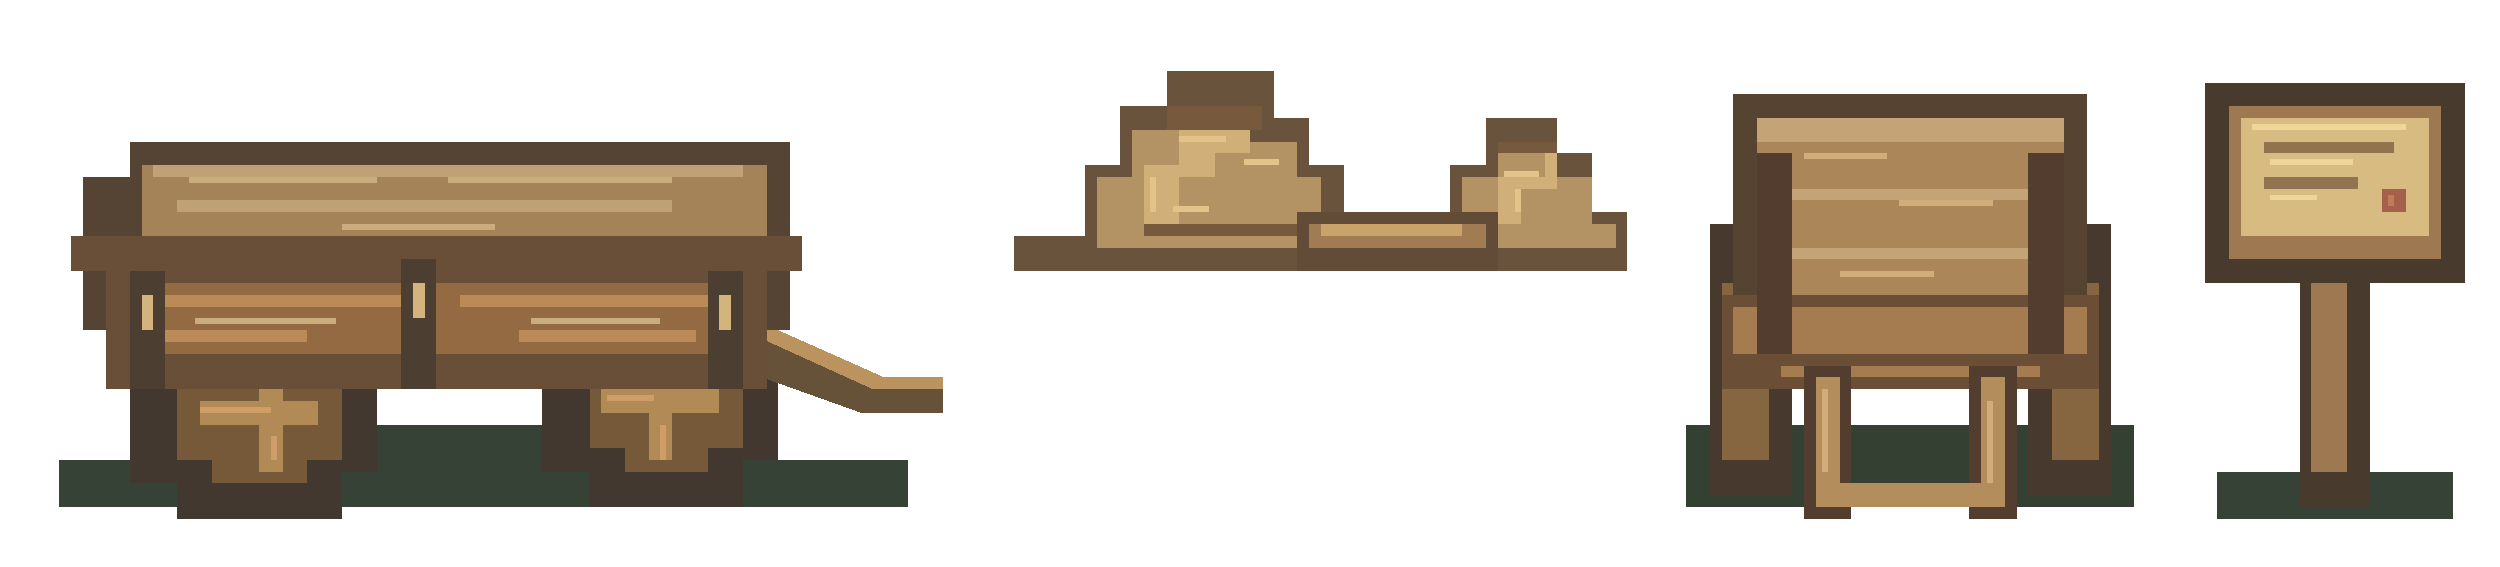
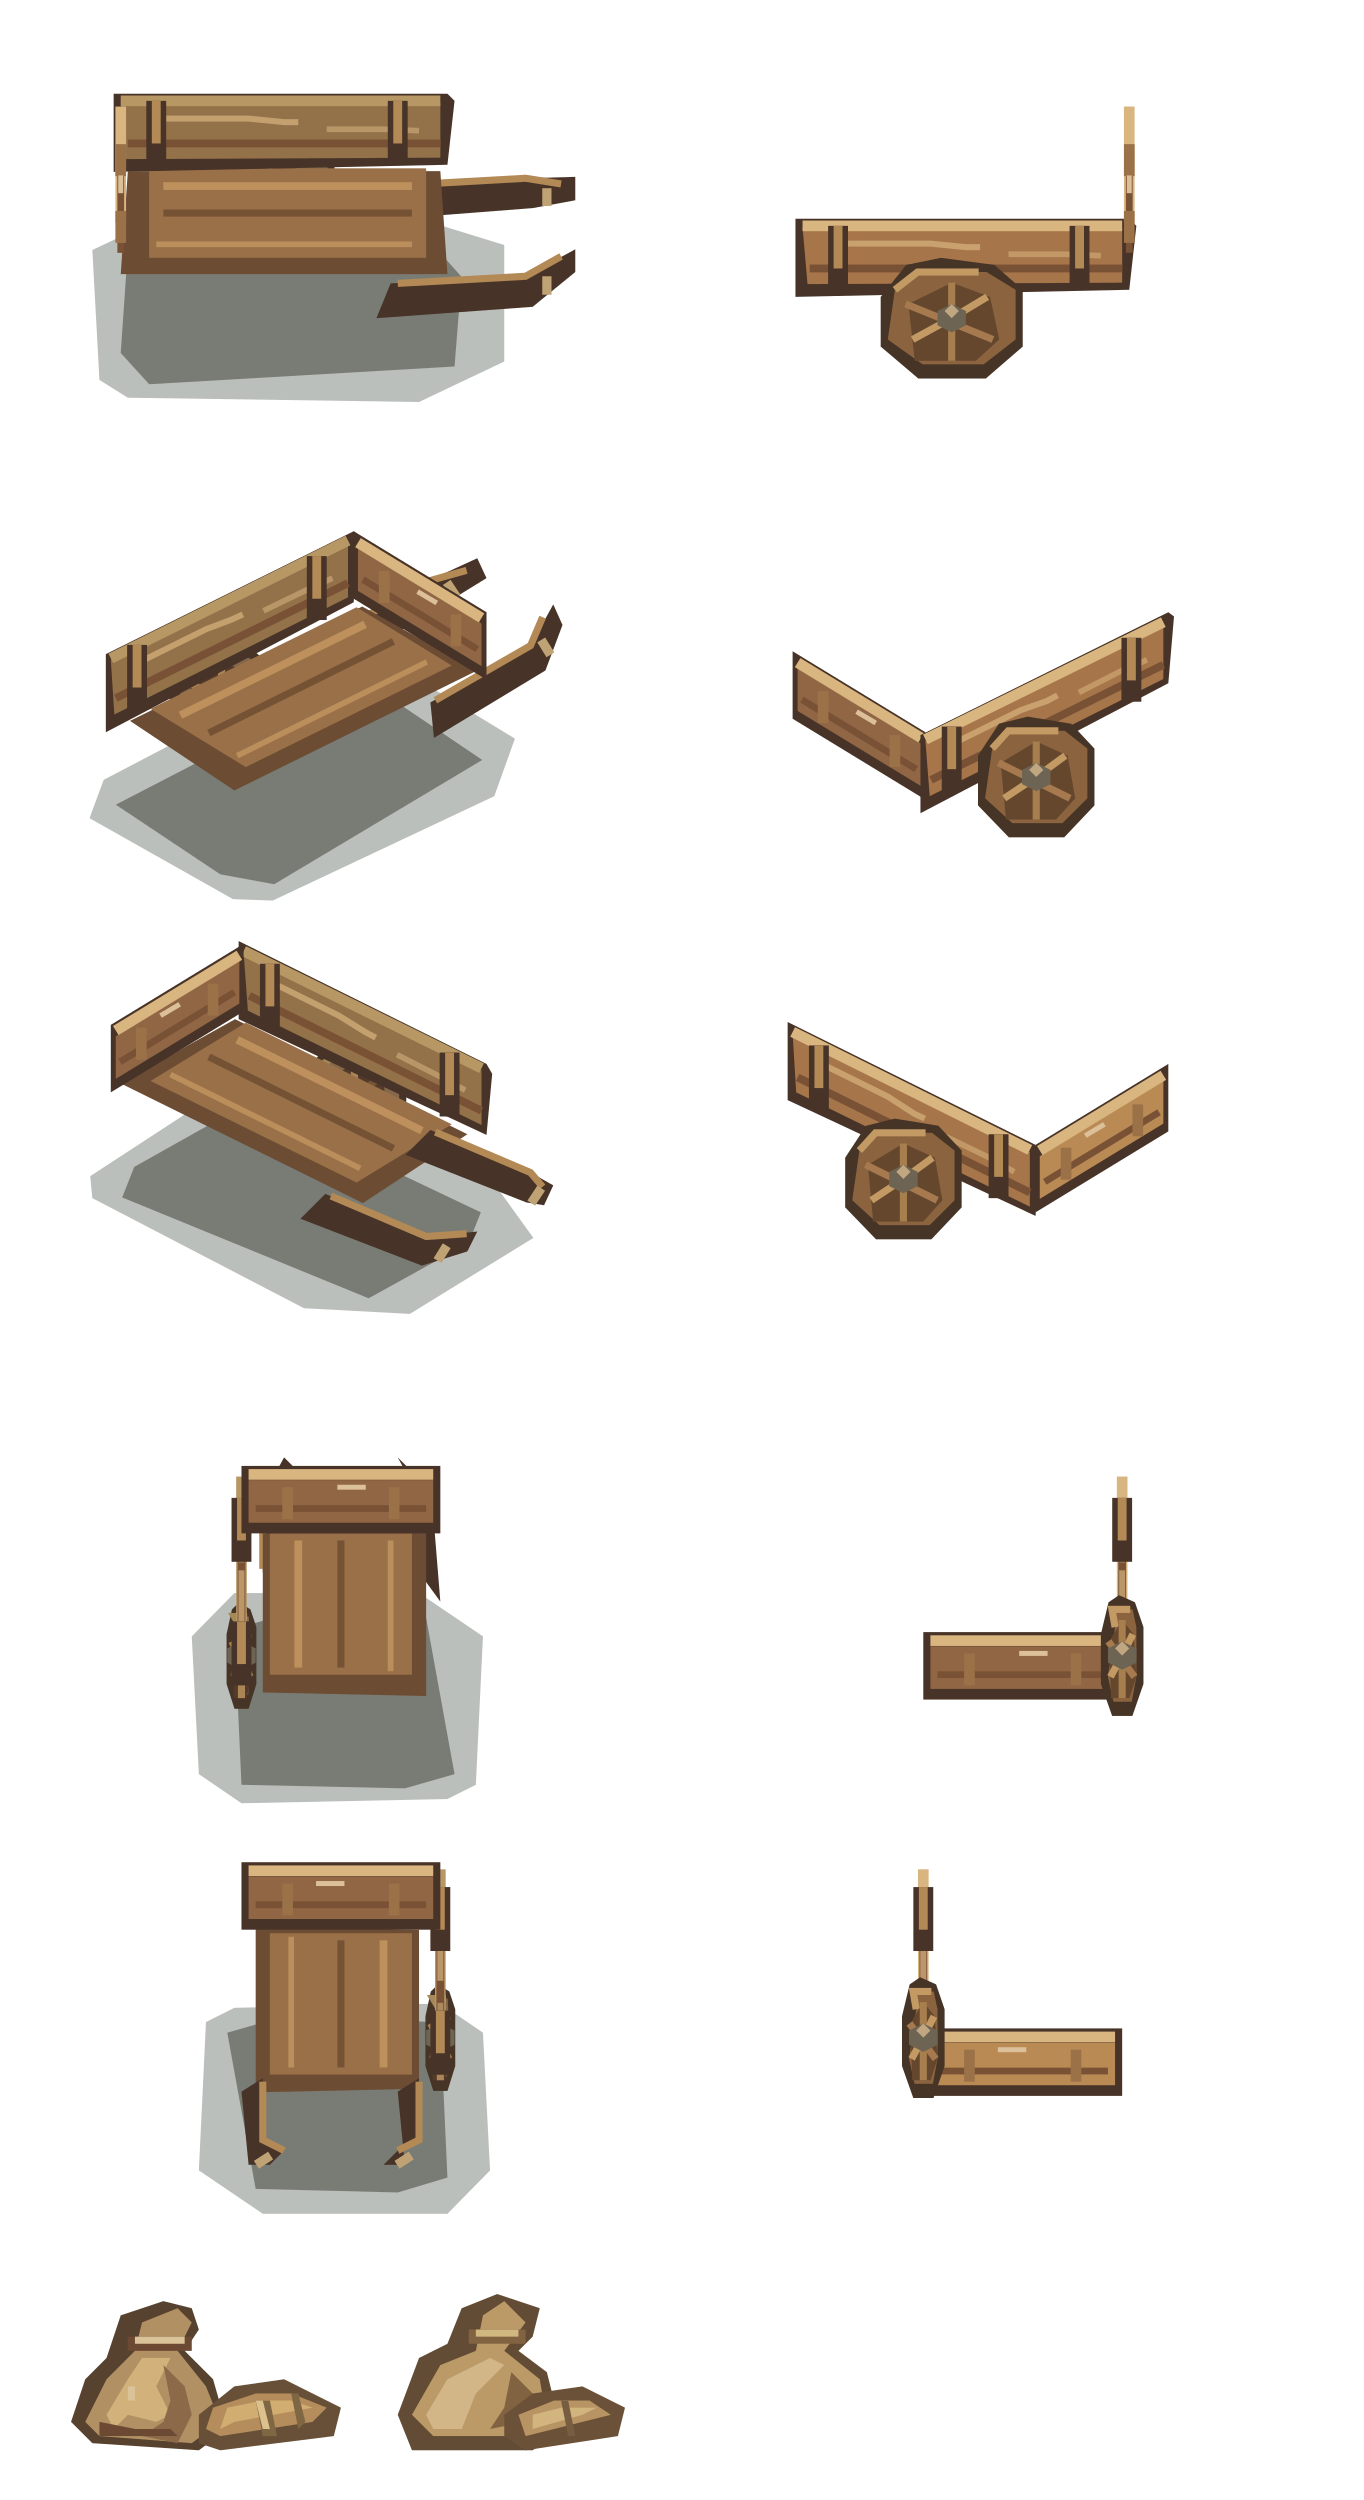
- <svg xmlns="http://www.w3.org/2000/svg" width="212" height="48" viewBox="0 0 212 48" shape-rendering="crispEdges">
-   <g>
-     <path fill="#354235" d="M5 39h12v-3h49v3h11v4H5z" />
-     <path fill="#423830" d="M11 30h4v-3h13v3h4v10h-3v4H15v-3h-4zM46 29h4v-3h12v3h4v10h-3v4H50v-3h-4z" />
-     <path fill="#765939" d="M15 32h3v-2h8v2h3v7h-3v2h-8v-2h-3zM50 31h3v-2h7v2h3v7h-3v2h-7v-2h-3z" />
-     <path fill="#b28a56" d="M17 34h5v-3h2v3h3v2h-3v4h-2v-4h-5zM51 33h4v-3h2v3h4v2h-4v4h-2v-4h-4z" />
-     <path fill="#655239" d="M56 27h7l12 5h5v3h-7l-14-5h-3z" />
-     <path fill="#ba935f" d="M63 28h3l9 4h5v1h-6z" />
-     <path fill="#554333" d="M7 15h4v-3h56v16H7z" />
-     <path fill="#a58359" d="M12 14h53v7H12z" />
-     <path fill="#c0a176" d="M13 14h50v1H13zM15 17h42v1H15zM10 21h56v2H10z" />
-     <path fill="#694f37" d="M6 20h62v3h-3v10H9V23H6z" />
-     <path fill="#946a43" d="M11 24h52v6H11z" />
-     <path fill="#ba8b57" d="M12 25h22v1H12zM39 25h21v1H39zM13 28h13v1H13zM44 28h15v1H44z" />
-     <path fill="#4c3e30" d="M11 23h3v10h-3zM60 23h3v10h-3zM34 22h3v11h-3z" />
-     <path fill="#d3b47c" d="M12 25h1v3h-1zM35 24h1v3h-1zM61 25h1v3h-1z" />
-     <path fill="#caad7d" d="M16 15h16v.5H16zm22 0h19v.5H38zm-9 4h13v.5H29zm16 8h11v.5H45zM16.5 27h12v.5h-12z" />
-     <path fill="#cf9d66" d="M17 34.5h6v.5h-6zm6 2.5h.5v2H23zm28.5-3.5h4v.5h-4zm4.5 2.5h.5v3H56z" />
-   </g>
-   <g transform="translate(84)">
-     <path fill="#69533c" d="M2 20h6v-6h3v-5h4V6h9v4h3v4h3v5h9v-5h3v-4h6v3h3v5h3v5H2z" />
-     <path fill="#b39263" d="M9 19v-4h3v-4h4V9h6v3h4v3h2v6H9zM40 19v-4h3v-3h4v3h4v4h2v2H40z" />
-     <path fill="#d0b078" d="M13 14h3v-3h6v2h-3v2h-3v4h-3zM43 15h4v-2h1v3h-3v3h-2z" />
-     <path fill="#77593d" d="M15 9h8v2h-8zM43 12h5v1h-5zM13 19h13v1H13z" />
-     <path fill="#624c37" d="M26 18h17v5H26z" />
-     <path fill="#a17c52" d="M27 19h15v2H27z" />
-     <path fill="#caa36a" d="M28 19h12v1H28z" />
-     <path fill="#e3c388" d="M16 11.5h4v.5h-4zM13.5 15h.5v3h-.5zm2 2.5h3v.5h-3zm6-4h3v.5h-3zm22 1h3v.5h-3zM44.5 16h.5v2h-.5z" />
-   </g>
-   <g transform="translate(140)">
-     <path fill="#344132" d="M3 36h38v7H3z" />
-     <path fill="#47392e" d="M5 19h7v23H5zM32 19h7v23h-7z" />
-     <path fill="#856641" d="M6 24h4v15H6zM34 24h4v15h-4z" />
-     <path fill="#574332" d="M7 8h30v25H7z" />
-     <path fill="#aa8659" d="M9 10h26v17H9z" />
-     <path fill="#c4a476" d="M9 10h26v2H9zM11 16h23v1H11zM11 21h22v1H11z" />
-     <path fill="#6a4f36" d="M6 25h32v8H6z" />
-     <path fill="#a57c50" d="M7 26h30v4H7zM11 31h22v1H11z" />
-     <path fill="#533d2e" d="M9 13h3v17H9zM32 13h3v17h-3zM13 31h4v13h-4zM27 31h4v13h-4z" />
-     <path fill="#b48d5d" d="M14 32h2v10h-2zM28 32h2v10h-2zM14 41h16v2H14z" />
-     <path fill="#d1ae79" d="M13 13h7v.5h-7zm8 4h8v.5h-8zm-5 6h8v.5h-8zm-1.5 10h.5v7h-.5zm14 1h.5v7h-.5z" />
-   </g>
-   <g transform="translate(184)">
-     <path fill="#364235" d="M4 40h20v4H4z" />
-     <path fill="#483a2c" d="M11 7h6v36h-6zM3 7h22v17H3z" />
-     <path fill="#9e7850" d="M12 24h3v16h-3zM5 9h18v13H5z" />
-     <path fill="#d8bb81" d="M6 10h16v10H6z" />
-     <path fill="#91734f" d="M8 12h11v1H8zM8 15h8v1H8z" />
-     <path fill="#a5604b" d="M18 16h2v2h-2z" />
-     <path fill="#f0d598" d="M7 10.5h13v.5H7zm1.5 3h7v.5h-7zm0 3h4v.5h-4z" />
-     <path fill="#c17b5a" d="M18.5 16.5h.5v1h-.5z" />
+ <svg xmlns="http://www.w3.org/2000/svg" width="192" height="352" viewBox="0 0 192 352">
+   <g transform="translate(0 0)">
+     <polygon fill="#29352c" points="13,35.2 21,31.4 59,30.8 71,34.5 71,50.9 59,56.6 18,56 14,53.5" opacity="0.32" />
+     <polygon fill="#303326" points="18,35.2 61,34.5 65,39 64,51.6 21,54.1 17,49.7" opacity="0.48" />
+     <polygon fill="#473327" points="55,26.1 74,25.1 81,24.9 81,28.2 75,29.3 53,31" />
+     <polyline points="56,26.1 74,25.1 79,25.9" fill="none" stroke="#b38956" stroke-width="1" />
+     <polyline points="77,26.5 77,29" fill="none" stroke="#c0a375" stroke-width="1.3" />
+     <polygon fill="#473327" points="55,39.9 74,38.9 81,35.1 81,38.3 75,43.2 53,44.8" />
+     <polyline points="56,39.9 74,38.9 79,36.1" fill="none" stroke="#b38956" stroke-width="1" />
+     <polyline points="77,38.9 77,41.5" fill="none" stroke="#c0a375" stroke-width="1.3" />
+     <polygon fill="#463426" points="28.9,24.2 32.176,20.7 36.635,19.7 43.46,20.7 47.1,23.2 47.1,31.2 42.368,34.7 33.723,34.7 28.9,31.2" />
+     <polygon fill="#84684b" points="30.9,23.2 33.814,21.7 42.459,21.7 46.1,23.2 46.1,30.2 42.095,32.7 34.269,32.7 29.9,30.2" />
+     <polyline points="30.9,23.2 33.632,21.7 41.458,21.7" fill="none" stroke="#a68959" stroke-width="1" />
+     <polygon fill="#543a2b" points="32.449,25.2 38,22.2 42.914,24.2 44.097,30.2 41.094,33.2 33.268,33.2" />
+     <polyline points="38,22.2 38,33.2" fill="none" stroke="#ac8557" stroke-width="1" />
+     <polyline points="32.085,25.2 43.278,30.2" fill="none" stroke="#ab8050" stroke-width="1" />
+     <polyline points="32.995,30.2 38,27.2 42.55,24.2" fill="none" stroke="#745536" stroke-width="1" />
+     <polygon fill="#6d6453" points="36,26.2 38,25.2 40,26.2 40,28.2 38,29.2 36,28.2" />
+     <polygon fill="#c0a781" points="37,26.2 38,25.2 39,26.2 38,27.2" />
+     <polygon fill="#6d4c34" points="18,24.1 62,24.1 63,38.6 17,38.6" />
+     <polygon fill="#9a7049" points="21,23.7 60,23.7 60,36.3 21,36.3" />
+     <polyline points="23,26.2 58,26.2" fill="none" stroke="#bd905c" stroke-width="1.1" />
+     <polyline points="23,30 58,30" fill="none" stroke="#765235" stroke-width="1" />
+     <polyline points="22,34.4 58,34.4" fill="none" stroke="#ba8f5b" stroke-width="0.8" />
+     <polygon fill="#473327" points="16,13.2 63,13.2 64,14.2 63,23.2 16,24.2" />
+     <polygon fill="#937149" points="17,14.4 62,14.5 62,22.2 17.7,22.4" />
+     <polyline points="17,14.2 62,14.2" fill="none" stroke="#b79865" stroke-width="1.5" />
+     <polyline points="18,20.2 62,20.2" fill="none" stroke="#795135" stroke-width="1.1" />
+     <polyline points="23,16.7 35,16.7 40,17.2 42,17.2" fill="none" stroke="#d9b580" stroke-width="0.85" opacity="0.68" />
+     <polyline points="46,18.2 54,18.2 59,18.4" fill="none" stroke="#d9b580" stroke-width="0.8" opacity="0.55" />
+     <polyline points="22,14.2 22,23.2" fill="none" stroke="#473327" stroke-width="2.8" />
+     <polyline points="56,14.2 56,23.2" fill="none" stroke="#473327" stroke-width="2.8" />
+     <polyline points="22,14.2 22,20.2" fill="none" stroke="#b38956" stroke-width="1.25" />
+     <polyline points="56,14.2 56,20.2" fill="none" stroke="#b38956" stroke-width="1.25" />
+     <polygon fill="#473327" points="17,13.2 17,30.8 17,40.3 17,22.7" />
+     <polygon fill="#906644" points="17,15.8 17,32.2 17,38.2 17,21.8" />
+     <polyline points="17,15 17,31.4" fill="none" stroke="#d9b580" stroke-width="1.5" />
+     <polyline points="17,20.4 17,35.6" fill="none" stroke="#795135" stroke-width="0.95" />
+     <polyline points="17,20.3 17,24.8" fill="none" stroke="#9b7148" stroke-width="1.5" />
+     <polyline points="17,29.7 17,34.2" fill="none" stroke="#9b7148" stroke-width="1.5" />
+     <polyline points="17,24.7 17,27.2" fill="none" stroke="#dcc09a" stroke-width="0.7" />
+   </g>
+   <g transform="translate(96 0)">
+     <polygon fill="#473327" points="16,30.8 63,30.8 64,31.8 63,40.8 16,41.8" />
+     <polygon fill="#a67549" points="17,32 62,32.1 62,39.8 17.7,40" />
+     <polyline points="17,31.8 62,31.8" fill="none" stroke="#d9b580" stroke-width="1.5" />
+     <polyline points="18,37.8 62,37.8" fill="none" stroke="#795135" stroke-width="1.1" />
+     <polyline points="23,34.3 35,34.3 40,34.8 42,34.8" fill="none" stroke="#d9b580" stroke-width="0.85" opacity="0.68" />
+     <polyline points="46,35.8 54,35.8 59,36" fill="none" stroke="#d9b580" stroke-width="0.8" opacity="0.55" />
+     <polyline points="22,31.8 22,40.8" fill="none" stroke="#473327" stroke-width="2.8" />
+     <polyline points="56,31.8 56,40.8" fill="none" stroke="#473327" stroke-width="2.8" />
+     <polyline points="22,31.8 22,37.8" fill="none" stroke="#b38956" stroke-width="1.25" />
+     <polyline points="56,31.8 56,37.8" fill="none" stroke="#b38956" stroke-width="1.25" />
+     <polygon fill="#473327" points="63,13.2 63,30.8 63,40.3 63,22.7" />
+     <polygon fill="#ba8a54" points="63,15.8 63,32.2 63,38.2 63,21.8" />
+     <polyline points="63,15 63,31.4" fill="none" stroke="#d9b580" stroke-width="1.5" />
+     <polyline points="63,20.4 63,35.6" fill="none" stroke="#795135" stroke-width="0.95" />
+     <polyline points="63,20.3 63,24.8" fill="none" stroke="#9b7148" stroke-width="1.5" />
+     <polyline points="63,29.7 63,34.2" fill="none" stroke="#9b7148" stroke-width="1.5" />
+     <polyline points="63,24.7 63,27.2" fill="none" stroke="#dcc09a" stroke-width="0.7" />
+     <polygon fill="#463426" points="28,41.8 31.6,37.3 36.5,36.3 44,37.3 48,40.8 48,48.8 42.8,53.3 33.3,53.3 28,48.8" />
+     <polygon fill="#8b643f" points="30,40.8 33.4,38.3 42.9,38.3 47,40.8 47,47.8 42.5,51.3 33.9,51.3 29,47.8" />
+     <polyline points="30,40.8 33.2,38.3 41.8,38.3" fill="none" stroke="#c39a64" stroke-width="1" />
+     <polygon fill="#65472e" points="31.9,42.8 38,39.8 43.4,41.8 44.7,47.8 41.4,50.8 32.8,50.8" />
+     <polyline points="38,39.8 38,50.8" fill="none" stroke="#a77e4d" stroke-width="1" />
+     <polyline points="31.5,42.8 43.8,47.8" fill="none" stroke="#a67a4e" stroke-width="1" />
+     <polyline points="32.5,47.8 38,44.8 43,41.8" fill="none" stroke="#c39a64" stroke-width="1" />
+     <polygon fill="#6d6453" points="36,43.8 38,42.8 40,43.8 40,45.8 38,46.8 36,45.8" />
+     <polygon fill="#c0a781" points="37,43.8 38,42.8 39,43.8 38,44.8" />
+   </g>
+   <g transform="translate(0 64)">
+     <polygon fill="#29352c" points="12.6,51.2 14.6,45.8 42.1,31.4 55.1,29.4 72.5,40 69.6,48.1 38.4,62.8 32.8,62.6" opacity="0.32" />
+     <polygon fill="#303326" points="16.3,49.3 47.6,33.1 55.3,34.5 67.9,43 38.6,60.5 31,59.1" opacity="0.48" />
+     <polygon fill="#473327" points="45.8,25.9 60,17.9 67.2,14.6 68.5,17.4 62,21.4 46.4,30.9" />
+     <polyline points="46.6,25.6 60,17.9 65.7,16.3" fill="none" stroke="#b38956" stroke-width="1" />
+     <polyline points="62.9,18 64.3,20.1" fill="none" stroke="#c0a375" stroke-width="1.3" />
+     <polygon fill="#473327" points="60.6,34.9 74.7,26.9 77.9,21.1 79.2,24 76.8,30.4 61.1,39.9" />
+     <polyline points="61.3,34.6 74.7,26.9 76.4,22.9" fill="none" stroke="#b38956" stroke-width="1" />
+     <polyline points="76.2,26.1 77.5,28.2" fill="none" stroke="#c0a375" stroke-width="1.3" />
+     <polygon fill="#463426" points="23.9,31 26.528,27.5 30.105,26.5 35.58,27.5 38.5,30 38.5,38 34.704,41.5 27.769,41.5 23.9,38" />
+     <polygon fill="#84684b" points="25.9,30 27.842,28.5 34.777,28.5 37.5,30 37.5,37 34.485,39.5 28.207,39.5 24.9,37" />
+     <polyline points="25.9,30 27.696,28.5 33.974,28.5" fill="none" stroke="#a68959" stroke-width="1" />
+     <polygon fill="#543a2b" points="26.747,32 31.2,29 35.142,31 36.091,37 33.682,40 27.404,40" />
+     <polyline points="31.2,29 31.2,40" fill="none" stroke="#ac8557" stroke-width="1" />
+     <polyline points="26.455,32 35.434,37" fill="none" stroke="#ab8050" stroke-width="1" />
+     <polyline points="27.185,37 31.2,34 34.85,31" fill="none" stroke="#745536" stroke-width="1" />
+     <polygon fill="#6d6453" points="29.2,33 31.2,32 33.2,33 33.2,35 31.2,36 29.2,35" />
+     <polygon fill="#c0a781" points="30.2,33 31.2,32 32.2,33 31.2,34" />
+     <polygon fill="#6d4c34" points="18.3,37.5 51,21.4 67.2,30.4 33,47.3" />
+     <polygon fill="#9a7049" points="21.2,35.8 50.2,21.5 63.6,29.7 34.6,44" />
+     <polyline points="25.4,36.7 51.4,23.9" fill="none" stroke="#bd905c" stroke-width="1.1" />
+     <polyline points="29.4,39.2 55.4,26.3" fill="none" stroke="#765235" stroke-width="1" />
+     <polyline points="33.4,42.4 60.1,29.2" fill="none" stroke="#ba8f5b" stroke-width="0.8" />
+     <polygon fill="#473327" points="14.9,28.1 49.8,10.8 50.5,11.4 49.8,20.8 14.9,39.1" />
+     <polygon fill="#937149" points="15.6,28.9 49,12.4 49,20.1 16.1,36.6" />
+     <polyline points="15.6,28.7 49,12.1" fill="none" stroke="#b79865" stroke-width="1.5" />
+     <polyline points="16.3,34.3 49,18.1" fill="none" stroke="#795135" stroke-width="1.1" />
+     <polyline points="20.1,29 29,24.6 32.7,23.2 34.2,22.5" fill="none" stroke="#d9b580" stroke-width="0.85" opacity="0.68" />
+     <polyline points="37.1,22 43.1,19.1 46.8,17.4" fill="none" stroke="#d9b580" stroke-width="0.8" opacity="0.55" />
+     <polyline points="19.3,26.8 19.3,35.8" fill="none" stroke="#473327" stroke-width="2.8" />
+     <polyline points="44.6,14.3 44.6,23.3" fill="none" stroke="#473327" stroke-width="2.8" />
+     <polyline points="19.3,26.8 19.3,32.8" fill="none" stroke="#b38956" stroke-width="1.25" />
+     <polyline points="44.6,14.3 44.6,20.3" fill="none" stroke="#b38956" stroke-width="1.25" />
+     <polygon fill="#473327" points="49.8,10.8 68.5,22.2 68.5,31.7 49.8,20.3" />
+     <polygon fill="#906644" points="50.4,13.2 67.8,23.8 67.8,29.8 50.4,19.2" />
+     <polyline points="50.4,12.4 67.8,23" fill="none" stroke="#d9b580" stroke-width="1.5" />
+     <polyline points="51.1,17.6 67.2,27.4" fill="none" stroke="#795135" stroke-width="0.95" />
+     <polyline points="54.1,16.4 54.1,20.9" fill="none" stroke="#9b7148" stroke-width="1.5" />
+     <polyline points="64.2,22.5 64.2,27" fill="none" stroke="#9b7148" stroke-width="1.5" />
+     <polyline points="58.8,19.3 61.5,20.9" fill="none" stroke="#dcc09a" stroke-width="0.7" />
+   </g>
+   <g transform="translate(96 64)">
+     <polygon fill="#473327" points="15.6,27.7 34.3,39.1 34.3,48.6 15.6,37.2" />
+     <polygon fill="#906644" points="16.3,30.1 33.7,40.7 33.7,46.7 16.3,36.1" />
+     <polyline points="16.3,29.3 33.7,39.9" fill="none" stroke="#d9b580" stroke-width="1.5" />
+     <polyline points="16.9,34.5 33,44.3" fill="none" stroke="#795135" stroke-width="0.95" />
+     <polyline points="19.9,33.3 19.9,37.8" fill="none" stroke="#9b7148" stroke-width="1.5" />
+     <polyline points="30,39.5 30,44" fill="none" stroke="#9b7148" stroke-width="1.5" />
+     <polyline points="24.6,36.2 27.3,37.8" fill="none" stroke="#dcc09a" stroke-width="0.7" />
+     <polygon fill="#473327" points="33.6,39.5 68.5,22.2 69.3,22.8 68.5,32.2 33.6,50.5" />
+     <polygon fill="#a67549" points="34.3,40.3 67.8,23.9 67.8,31.6 34.9,48.1" />
+     <polyline points="34.3,40.1 67.8,23.6" fill="none" stroke="#d9b580" stroke-width="1.5" />
+     <polyline points="35.1,45.8 67.8,29.6" fill="none" stroke="#795135" stroke-width="1.1" />
+     <polyline points="38.8,40.4 47.7,36 51.4,34.7 52.9,33.9" fill="none" stroke="#d9b580" stroke-width="0.85" opacity="0.68" />
+     <polyline points="55.9,33.5 61.8,30.5 65.5,28.9" fill="none" stroke="#d9b580" stroke-width="0.8" opacity="0.55" />
+     <polyline points="38,38.3 38,47.3" fill="none" stroke="#473327" stroke-width="2.8" />
+     <polyline points="63.3,25.8 63.3,34.8" fill="none" stroke="#473327" stroke-width="2.8" />
+     <polyline points="38,38.3 38,44.3" fill="none" stroke="#b38956" stroke-width="1.25" />
+     <polyline points="63.3,25.8 63.3,31.8" fill="none" stroke="#b38956" stroke-width="1.25" />
+     <polygon fill="#463426" points="41.7,42.4 44.652,37.9 48.67,36.9 54.82,37.9 58.1,41.4 58.1,49.4 53.836,53.9 46.046,53.9 41.7,49.4" />
+     <polygon fill="#8b643f" points="43.7,41.4 46.128,38.9 53.918,38.9 57.1,41.4 57.1,48.4 53.59,51.9 46.538,51.9 42.7,48.4" />
+     <polyline points="43.7,41.4 45.964,38.9 53.016,38.9" fill="none" stroke="#c39a64" stroke-width="1" />
+     <polygon fill="#65472e" points="44.898,43.4 49.9,40.4 54.328,42.4 55.394,48.4 52.688,51.4 45.636,51.4" />
+     <polyline points="49.9,40.4 49.9,51.4" fill="none" stroke="#a77e4d" stroke-width="1" />
+     <polyline points="44.57,43.4 54.656,48.4" fill="none" stroke="#a67a4e" stroke-width="1" />
+     <polyline points="45.39,48.4 49.9,45.4 54,42.4" fill="none" stroke="#c39a64" stroke-width="1" />
+     <polygon fill="#6d6453" points="47.9,44.4 49.9,43.4 51.9,44.4 51.9,46.4 49.9,47.4 47.9,46.4" />
+     <polygon fill="#c0a781" points="48.9,44.4 49.9,43.4 50.9,44.4 49.9,45.4" />
+   </g>
+   <g transform="translate(0 128)">
+     <polygon fill="#29352c" points="31.4,25.4 41.3,25.9 70.2,39.5 75.1,46.3 57.7,57 42.8,56.2 13,40.7 12.7,37.6" opacity="0.32" />
+     <polygon fill="#303326" points="35.1,27.2 67.7,42.7 66,47 51.9,54.8 17.2,40.6 18.9,36.3" opacity="0.48" />
+     <polygon fill="#463426" points="42.6,23.6 45.228,20.1 48.805,19.1 54.28,20.1 57.2,22.6 57.2,30.6 53.404,34.1 46.469,34.1 42.6,30.6" />
+     <polygon fill="#84684b" points="44.6,22.6 46.542,21.1 53.477,21.1 56.2,22.6 56.2,29.6 53.185,32.1 46.907,32.1 43.6,29.6" />
+     <polyline points="44.6,22.6 46.396,21.1 52.674,21.1" fill="none" stroke="#a68959" stroke-width="1" />
+     <polygon fill="#543a2b" points="45.447,24.6 49.9,21.6 53.842,23.6 54.791,29.6 52.382,32.6 46.104,32.6" />
+     <polyline points="49.9,21.6 49.9,32.6" fill="none" stroke="#ac8557" stroke-width="1" />
+     <polyline points="45.155,24.6 54.134,29.6" fill="none" stroke="#ab8050" stroke-width="1" />
+     <polyline points="45.885,29.6 49.9,26.6 53.55,23.6" fill="none" stroke="#745536" stroke-width="1" />
+     <polygon fill="#6d6453" points="47.9,25.6 49.9,24.6 51.9,25.6 51.9,27.6 49.9,28.6 47.9,27.6" />
+     <polygon fill="#c0a781" points="48.9,25.6 49.9,24.6 50.9,25.6 49.9,26.6" />
+     <polygon fill="#6d4c34" points="33.1,15.5 65.8,31.7 51.1,41.4 16.9,24.5" />
+     <polygon fill="#9a7049" points="34.6,16 63.6,30.3 50.2,38.5 21.2,24.2" />
+     <polyline points="33.4,18.4 59.4,31.2" fill="none" stroke="#bd905c" stroke-width="1.1" />
+     <polyline points="29.4,20.8 55.4,33.7" fill="none" stroke="#765235" stroke-width="1" />
+     <polyline points="24,23.3 50.7,36.5" fill="none" stroke="#ba8f5b" stroke-width="0.8" />
+     <polygon fill="#473327" points="33.6,4.5 68.5,21.8 69.3,23.2 68.5,31.8 33.6,15.5" />
+     <polygon fill="#937149" points="34.3,6.1 67.8,22.7 67.8,30.4 34.9,14.3" />
+     <polyline points="34.3,5.9 67.8,22.4" fill="none" stroke="#b79865" stroke-width="1.5" />
+     <polyline points="35.1,12.2 67.8,28.4" fill="none" stroke="#795135" stroke-width="1.1" />
+     <polyline points="38.8,10.6 47.7,15 51.4,17.3 52.9,18.1" fill="none" stroke="#d9b580" stroke-width="0.85" opacity="0.68" />
+     <polyline points="55.9,20.5 61.8,23.5 65.5,25.5" fill="none" stroke="#d9b580" stroke-width="0.8" opacity="0.55" />
+     <polyline points="38,7.7 38,16.7" fill="none" stroke="#473327" stroke-width="2.8" />
+     <polyline points="63.3,20.2 63.3,29.2" fill="none" stroke="#473327" stroke-width="2.8" />
+     <polyline points="38,7.7 38,13.7" fill="none" stroke="#b38956" stroke-width="1.25" />
+     <polyline points="63.3,20.2 63.3,26.2" fill="none" stroke="#b38956" stroke-width="1.25" />
+     <polygon fill="#473327" points="34.3,4.9 15.6,16.3 15.6,25.8 34.3,14.4" />
+     <polygon fill="#906644" points="33.7,7.3 16.3,17.9 16.3,23.9 33.7,13.3" />
+     <polyline points="33.7,6.5 16.3,17.1" fill="none" stroke="#d9b580" stroke-width="1.5" />
+     <polyline points="33,11.7 16.9,21.5" fill="none" stroke="#795135" stroke-width="0.95" />
+     <polyline points="30,10.5 30,15" fill="none" stroke="#9b7148" stroke-width="1.5" />
+     <polyline points="19.9,16.7 19.9,21.2" fill="none" stroke="#9b7148" stroke-width="1.5" />
+     <polyline points="25.3,13.4 22.6,15" fill="none" stroke="#dcc09a" stroke-width="0.7" />
+     <polygon fill="#473327" points="60.6,31.1 74.7,37.1 77.9,38.9 76.6,41.7 74.1,41.3 57.1,34.6" />
+     <polyline points="61.3,31.4 74.7,37.1 76.4,39.1" fill="none" stroke="#b38956" stroke-width="1" />
+     <polyline points="76.2,39.3 74.8,41.4" fill="none" stroke="#c0a375" stroke-width="1.3" />
+     <polygon fill="#473327" points="45.8,40.1 60,46.1 67.2,45.4 65.8,48.2 59.4,50.2 42.3,43.6" />
+     <polyline points="46.6,40.4 60,46.1 65.7,45.7" fill="none" stroke="#b38956" stroke-width="1" />
+     <polyline points="62.9,47.4 61.6,49.5" fill="none" stroke="#c0a375" stroke-width="1.3" />
+   </g>
+   <g transform="translate(96 128)">
+     <polygon fill="#473327" points="14.9,15.9 49.8,33.2 50.5,34.6 49.8,43.2 14.9,26.9" />
+     <polygon fill="#a67549" points="15.6,17.5 49,34.2 49,41.9 16.1,25.8" />
+     <polyline points="15.6,17.3 49,33.9" fill="none" stroke="#d9b580" stroke-width="1.5" />
+     <polyline points="16.3,23.7 49,39.9" fill="none" stroke="#795135" stroke-width="1.1" />
+     <polyline points="20.1,22 29,26.4 32.7,28.8 34.2,29.5" fill="none" stroke="#d9b580" stroke-width="0.85" opacity="0.68" />
+     <polyline points="37.1,32 43.1,34.9 46.8,37" fill="none" stroke="#d9b580" stroke-width="0.8" opacity="0.55" />
+     <polyline points="19.3,19.2 19.3,28.2" fill="none" stroke="#473327" stroke-width="2.8" />
+     <polyline points="44.6,31.7 44.6,40.7" fill="none" stroke="#473327" stroke-width="2.8" />
+     <polyline points="19.3,19.2 19.3,25.2" fill="none" stroke="#b38956" stroke-width="1.25" />
+     <polyline points="44.6,31.7 44.6,37.7" fill="none" stroke="#b38956" stroke-width="1.25" />
+     <polygon fill="#473327" points="68.5,21.8 49.8,33.2 49.8,42.7 68.5,31.3" />
+     <polygon fill="#ba8a54" points="67.8,24.2 50.4,34.8 50.4,40.8 67.8,30.2" />
+     <polyline points="67.8,23.4 50.4,34" fill="none" stroke="#d9b580" stroke-width="1.5" />
+     <polyline points="67.2,28.6 51.1,38.4" fill="none" stroke="#795135" stroke-width="0.95" />
+     <polyline points="64.2,27.5 64.2,32" fill="none" stroke="#9b7148" stroke-width="1.5" />
+     <polyline points="54.1,33.6 54.1,38.1" fill="none" stroke="#9b7148" stroke-width="1.5" />
+     <polyline points="59.5,30.3 56.8,31.9" fill="none" stroke="#dcc09a" stroke-width="0.7" />
+     <polygon fill="#463426" points="23,35 25.952,30.5 29.97,29.5 36.12,30.5 39.4,34 39.4,42 35.136,46.5 27.346,46.5 23,42" />
+     <polygon fill="#8b643f" points="25,34 27.428,31.5 35.218,31.5 38.4,34 38.4,41 34.89,44.5 27.838,44.5 24,41" />
+     <polyline points="25,34 27.264,31.5 34.316,31.5" fill="none" stroke="#c39a64" stroke-width="1" />
+     <polygon fill="#65472e" points="26.198,36 31.2,33 35.628,35 36.694,41 33.988,44 26.936,44" />
+     <polyline points="31.2,33 31.2,44" fill="none" stroke="#a77e4d" stroke-width="1" />
+     <polyline points="25.87,36 35.956,41" fill="none" stroke="#a67a4e" stroke-width="1" />
+     <polyline points="26.69,41 31.2,38 35.3,35" fill="none" stroke="#c39a64" stroke-width="1" />
+     <polygon fill="#6d6453" points="29.2,37 31.2,36 33.2,37 33.2,39 31.2,40 29.2,39" />
+     <polygon fill="#c0a781" points="30.2,37 31.2,36 32.2,37 31.2,38" />
+   </g>
+   <g transform="translate(0 192)">
+     <polygon fill="#29352c" points="34,61.9 28,57.8 27,38.4 33,32.3 59,32.3 68,38.4 67,59.3 63,61.3" opacity="0.32" />
+     <polygon fill="#303326" points="34,59.3 33,37.4 40,35.3 60,35.8 64,57.8 57,59.8" opacity="0.48" />
+     <polygon fill="#473327" points="37,29.4 37,18.7 40,13.2 42,15.2 39,21.2 40,33.5" />
+     <polyline points="37,28.9 37,18.7 40,15.2" fill="none" stroke="#b38956" stroke-width="1" />
+     <polyline points="38.1,17.9 40.1,19.2" fill="none" stroke="#c0a375" stroke-width="1.3" />
+     <polygon fill="#473327" points="59,29.4 59,18.7 56,13.2 58,15.2 61,21.2 62,33.5" />
+     <polyline points="59,28.9 59,18.7 56,15.2" fill="none" stroke="#b38956" stroke-width="1" />
+     <polyline points="57.9,17.9 59.9,19.2" fill="none" stroke="#c0a375" stroke-width="1.3" />
+     <polygon fill="#463426" points="31.9,38.1 32.656,34.6 33.685,33.6 35.26,34.6 36.1,37.1 36.1,45.1 35.008,48.6 33.013,48.6 31.9,45.1" />
+     <polygon fill="#84684b" points="33.9,37.1 33.034,35.6 35.029,35.6 35.1,37.1 35.1,44.1 34.945,46.6 33.139,46.6 32.9,44.1" />
+     <polyline points="33.9,37.1 32.992,35.6 34.798,35.6" fill="none" stroke="#a68959" stroke-width="1" />
+     <polygon fill="#543a2b" points="32.719,39.1 34,36.1 35.134,38.1 35.407,44.1 34.714,47.1 32.908,47.1" />
+     <polyline points="34,36.1 34,47.1" fill="none" stroke="#ac8557" stroke-width="1" />
+     <polyline points="32.635,39.1 35.218,44.1" fill="none" stroke="#ab8050" stroke-width="1" />
+     <polyline points="32.845,44.1 34,41.1 35.05,38.1" fill="none" stroke="#745536" stroke-width="1" />
+     <polygon fill="#6d6453" points="32,40.1 34,39.1 36,40.1 36,42.1 34,43.1 32,42.1" />
+     <polygon fill="#c0a781" points="33,40.1 34,39.1 35,40.1 34,41.1" />
+     <polygon fill="#6d4c34" points="37,46.3 37,23.9 60,23.4 60,46.8" />
+     <polygon fill="#9a7049" points="38,43.8 38,23.9 58,23.9 58,43.8" />
+     <polyline points="42,42.8 42,24.9" fill="none" stroke="#bd905c" stroke-width="1.1" />
+     <polyline points="48,42.8 48,24.9" fill="none" stroke="#765235" stroke-width="1" />
+     <polyline points="55,43.3 55,24.9" fill="none" stroke="#ba8f5b" stroke-width="0.8" />
+     <polygon fill="#473327" points="34,38.3 34,14.4 34,14.8 34,24.4 34,49.3" />
+     <polygon fill="#937149" points="34,39 34,16.2 34,23.9 34,46.7" />
+     <polyline points="34,38.8 34,15.9" fill="none" stroke="#b79865" stroke-width="1.5" />
+     <polyline points="34,44.3 34,21.9" fill="none" stroke="#795135" stroke-width="1.1" />
+     <polyline points="34,38.2 34,32.1 34,30.1 34,29.1" fill="none" stroke="#d9b580" stroke-width="0.85" opacity="0.68" />
+     <polyline points="34,28 34,23.9 34,21.6" fill="none" stroke="#d9b580" stroke-width="0.8" opacity="0.55" />
+     <polyline points="34,36.3 34,45.3" fill="none" stroke="#473327" stroke-width="2.8" />
+     <polyline points="34,18.9 34,27.9" fill="none" stroke="#473327" stroke-width="2.8" />
+     <polyline points="34,36.3 34,42.3" fill="none" stroke="#b38956" stroke-width="1.25" />
+     <polyline points="34,18.9 34,24.9" fill="none" stroke="#b38956" stroke-width="1.25" />
+     <polygon fill="#473327" points="34,14.4 62,14.4 62,23.9 34,23.9" />
+     <polygon fill="#906644" points="35,16.4 61,16.4 61,22.4 35,22.4" />
+     <polyline points="35,15.6 61,15.6" fill="none" stroke="#d9b580" stroke-width="1.5" />
+     <polyline points="36,20.4 60,20.4" fill="none" stroke="#795135" stroke-width="0.95" />
+     <polyline points="40.5,17.4 40.5,21.9" fill="none" stroke="#9b7148" stroke-width="1.5" />
+     <polyline points="55.5,17.4 55.5,21.9" fill="none" stroke="#9b7148" stroke-width="1.5" />
+     <polyline points="47.5,17.4 51.5,17.4" fill="none" stroke="#dcc09a" stroke-width="0.7" />
+   </g>
+   <g transform="translate(96 192)">
+     <polygon fill="#473327" points="34,37.8 62,37.8 62,47.3 34,47.3" />
+     <polygon fill="#906644" points="35,39.8 61,39.8 61,45.8 35,45.8" />
+     <polyline points="35,39 61,39" fill="none" stroke="#d9b580" stroke-width="1.5" />
+     <polyline points="36,43.8 60,43.8" fill="none" stroke="#795135" stroke-width="0.95" />
+     <polyline points="40.5,40.8 40.5,45.3" fill="none" stroke="#9b7148" stroke-width="1.5" />
+     <polyline points="55.5,40.8 55.5,45.3" fill="none" stroke="#9b7148" stroke-width="1.5" />
+     <polyline points="47.5,40.8 51.5,40.8" fill="none" stroke="#dcc09a" stroke-width="0.7" />
+     <polygon fill="#473327" points="62,38.3 62,14.4 62,14.8 62,24.4 62,49.3" />
+     <polygon fill="#a67549" points="62,39 62,16.2 62,23.9 62,46.7" />
+     <polyline points="62,38.8 62,15.9" fill="none" stroke="#d9b580" stroke-width="1.5" />
+     <polyline points="62,44.3 62,21.9" fill="none" stroke="#795135" stroke-width="1.1" />
+     <polyline points="62,38.2 62,32.1 62,30.1 62,29.1" fill="none" stroke="#d9b580" stroke-width="0.85" opacity="0.68" />
+     <polyline points="62,28 62,23.9 62,21.6" fill="none" stroke="#d9b580" stroke-width="0.8" opacity="0.55" />
+     <polyline points="62,36.3 62,45.3" fill="none" stroke="#473327" stroke-width="2.8" />
+     <polyline points="62,18.9 62,27.9" fill="none" stroke="#473327" stroke-width="2.8" />
+     <polyline points="62,36.3 62,42.3" fill="none" stroke="#b38956" stroke-width="1.25" />
+     <polyline points="62,18.9 62,24.9" fill="none" stroke="#b38956" stroke-width="1.25" />
+     <polygon fill="#463426" points="59,38.1 60.08,33.6 61.55,32.6 63.8,33.6 65,37.1 65,45.1 63.44,49.6 60.59,49.6 59,45.1" />
+     <polygon fill="#8b643f" points="61,37.1 60.62,34.6 63.47,34.6 64,37.1 64,44.1 63.35,47.6 60.77,47.6 60,44.1" />
+     <polyline points="61,37.1 60.56,34.6 63.14,34.6" fill="none" stroke="#c39a64" stroke-width="1" />
+     <polygon fill="#65472e" points="60.17,39.1 62,36.1 63.62,38.1 64.01,44.1 63.02,47.1 60.44,47.1" />
+     <polyline points="62,36.1 62,47.1" fill="none" stroke="#a77e4d" stroke-width="1" />
+     <polyline points="60.05,39.1 63.74,44.1" fill="none" stroke="#a67a4e" stroke-width="1" />
+     <polyline points="60.35,44.1 62,41.1 63.5,38.1" fill="none" stroke="#c39a64" stroke-width="1" />
+     <polygon fill="#6d6453" points="60,40.1 62,39.1 64,40.1 64,42.1 62,43.1 60,42.1" />
+     <polygon fill="#c0a781" points="61,40.1 62,39.1 63,40.1 62,41.1" />
+   </g>
+   <g transform="translate(0 256)">
+     <polygon fill="#29352c" points="62,26.1 68,30.2 69,49.6 63,55.7 37,55.7 28,49.6 29,28.7 33,26.7" opacity="0.32" />
+     <polygon fill="#303326" points="62,28.7 63,50.6 56,52.7 36,52.2 32,30.2 39,28.2" opacity="0.48" />
+     <polygon fill="#463426" points="59.9,27.9 60.656,24.4 61.685,23.4 63.26,24.4 64.1,26.9 64.1,34.9 63.008,38.4 61.013,38.4 59.9,34.9" />
+     <polygon fill="#84684b" points="61.9,26.9 61.034,25.4 63.029,25.4 63.1,26.9 63.1,33.9 62.945,36.4 61.139,36.4 60.9,33.9" />
+     <polyline points="61.9,26.9 60.992,25.4 62.798,25.4" fill="none" stroke="#a68959" stroke-width="1" />
+     <polygon fill="#543a2b" points="60.719,28.9 62,25.9 63.134,27.9 63.407,33.9 62.714,36.9 60.908,36.9" />
+     <polyline points="62,25.9 62,36.9" fill="none" stroke="#ac8557" stroke-width="1" />
+     <polyline points="60.635,28.9 63.218,33.9" fill="none" stroke="#ab8050" stroke-width="1" />
+     <polyline points="60.845,33.9 62,30.9 63.05,27.9" fill="none" stroke="#745536" stroke-width="1" />
+     <polygon fill="#6d6453" points="60,29.9 62,28.9 64,29.9 64,31.9 62,32.9 60,31.9" />
+     <polygon fill="#c0a781" points="61,29.9 62,28.9 63,29.9 62,30.9" />
+     <polygon fill="#6d4c34" points="59,15.7 59,38.1 36,38.6 36,15.2" />
+     <polygon fill="#9a7049" points="58,16.2 58,36.1 38,36.1 38,16.2" />
+     <polyline points="54,17.2 54,35.1" fill="none" stroke="#bd905c" stroke-width="1.1" />
+     <polyline points="48,17.2 48,35.1" fill="none" stroke="#765235" stroke-width="1" />
+     <polyline points="41,16.7 41,35.1" fill="none" stroke="#ba8f5b" stroke-width="0.8" />
+     <polygon fill="#473327" points="62,5.7 62,29.6 62,31.2 62,39.6 62,16.7" />
+     <polygon fill="#937149" points="62,7.4 62,30.4 62,38.1 62,15.7" />
+     <polyline points="62,7.2 62,30.1" fill="none" stroke="#b79865" stroke-width="1.5" />
+     <polyline points="62,13.7 62,36.1" fill="none" stroke="#795135" stroke-width="1.1" />
+     <polyline points="62,12.8 62,18.9 62,21.9 62,22.9" fill="none" stroke="#d9b580" stroke-width="0.85" opacity="0.68" />
+     <polyline points="62,26 62,30.1 62,32.8" fill="none" stroke="#d9b580" stroke-width="0.8" opacity="0.55" />
+     <polyline points="62,9.7 62,18.7" fill="none" stroke="#473327" stroke-width="2.8" />
+     <polyline points="62,27.1 62,36.1" fill="none" stroke="#473327" stroke-width="2.8" />
+     <polyline points="62,9.7 62,15.7" fill="none" stroke="#b38956" stroke-width="1.25" />
+     <polyline points="62,27.1 62,33.1" fill="none" stroke="#b38956" stroke-width="1.25" />
+     <polygon fill="#473327" points="62,6.2 34,6.2 34,15.7 62,15.7" />
+     <polygon fill="#906644" points="61,8.2 35,8.2 35,14.2 61,14.2" />
+     <polyline points="61,7.4 35,7.4" fill="none" stroke="#d9b580" stroke-width="1.5" />
+     <polyline points="60,12.2 36,12.2" fill="none" stroke="#795135" stroke-width="0.95" />
+     <polyline points="55.5,9.2 55.5,13.7" fill="none" stroke="#9b7148" stroke-width="1.5" />
+     <polyline points="40.5,9.2 40.5,13.7" fill="none" stroke="#9b7148" stroke-width="1.5" />
+     <polyline points="48.5,9.2 44.5,9.2" fill="none" stroke="#dcc09a" stroke-width="0.7" />
+     <polygon fill="#473327" points="59,36.6 59,45.3 56,46.8 54,48.8 57,48.8 56,38.5" />
+     <polyline points="59,37.1 59,45.3 56,46.8" fill="none" stroke="#b38956" stroke-width="1" />
+     <polyline points="57.9,47.5 55.9,48.8" fill="none" stroke="#c0a375" stroke-width="1.3" />
+     <polygon fill="#473327" points="37,36.6 37,45.3 40,46.8 38,48.8 35,48.8 34,38.5" />
+     <polyline points="37,37.1 37,45.3 40,46.8" fill="none" stroke="#b38956" stroke-width="1" />
+     <polyline points="38.1,47.5 36.1,48.8" fill="none" stroke="#c0a375" stroke-width="1.3" />
+   </g>
+   <g transform="translate(96 256)">
+     <polygon fill="#473327" points="34,5.7 34,29.6 34,31.2 34,39.6 34,16.7" />
+     <polygon fill="#a67549" points="34,7.4 34,30.4 34,38.1 34,15.7" />
+     <polyline points="34,7.2 34,30.1" fill="none" stroke="#d9b580" stroke-width="1.5" />
+     <polyline points="34,13.7 34,36.1" fill="none" stroke="#795135" stroke-width="1.1" />
+     <polyline points="34,12.8 34,18.9 34,21.9 34,22.9" fill="none" stroke="#d9b580" stroke-width="0.85" opacity="0.68" />
+     <polyline points="34,26 34,30.1 34,32.8" fill="none" stroke="#d9b580" stroke-width="0.8" opacity="0.55" />
+     <polyline points="34,9.7 34,18.7" fill="none" stroke="#473327" stroke-width="2.8" />
+     <polyline points="34,27.1 34,36.1" fill="none" stroke="#473327" stroke-width="2.8" />
+     <polyline points="34,9.7 34,15.7" fill="none" stroke="#b38956" stroke-width="1.25" />
+     <polyline points="34,27.1 34,33.1" fill="none" stroke="#b38956" stroke-width="1.25" />
+     <polygon fill="#473327" points="62,29.6 34,29.6 34,39.1 62,39.1" />
+     <polygon fill="#ba8a54" points="61,31.6 35,31.6 35,37.6 61,37.6" />
+     <polyline points="61,30.8 35,30.8" fill="none" stroke="#d9b580" stroke-width="1.5" />
+     <polyline points="60,35.6 36,35.6" fill="none" stroke="#795135" stroke-width="0.95" />
+     <polyline points="55.5,32.6 55.5,37.1" fill="none" stroke="#9b7148" stroke-width="1.5" />
+     <polyline points="40.5,32.6 40.5,37.1" fill="none" stroke="#9b7148" stroke-width="1.5" />
+     <polyline points="48.5,32.6 44.5,32.6" fill="none" stroke="#dcc09a" stroke-width="0.7" />
+     <polygon fill="#463426" points="31,27.9 32.08,23.4 33.55,22.4 35.8,23.4 37,26.9 37,34.9 35.44,39.4 32.59,39.4 31,34.9" />
+     <polygon fill="#8b643f" points="33,26.9 32.62,24.4 35.47,24.4 36,26.9 36,33.9 35.35,37.4 32.77,37.4 32,33.9" />
+     <polyline points="33,26.9 32.56,24.4 35.14,24.4" fill="none" stroke="#c39a64" stroke-width="1" />
+     <polygon fill="#65472e" points="32.17,28.9 34,25.9 35.62,27.9 36.01,33.9 35.02,36.9 32.44,36.9" />
+     <polyline points="34,25.9 34,36.9" fill="none" stroke="#a77e4d" stroke-width="1" />
+     <polyline points="32.05,28.9 35.74,33.9" fill="none" stroke="#a67a4e" stroke-width="1" />
+     <polyline points="32.35,33.9 34,30.9 35.5,27.9" fill="none" stroke="#c39a64" stroke-width="1" />
+     <polygon fill="#6d6453" points="32,29.9 34,28.9 36,29.9 36,31.9 34,32.9 32,31.9" />
+     <polygon fill="#c0a781" points="33,29.9 34,28.9 35,29.9 34,30.9" />
+   </g>
+   <g transform="translate(0 320)">
+     <path fill="#57422f" d="M10 21l2-6 3-3 2-6 6-2 4 1 1 3-2 3 4 4 2 7-4 3-15-1z" />
+     <path fill="#b19163" d="M12 21l3-6 4-4 1-4 5-2 2 2-2 4 4 5 2 5-4 3-13-1z" />
+     <path fill="#d2b17a" d="M15 20l3-5 2-3h4l-2 4 2 4-2 1-4-1-2 2z" />
+     <path fill="#8c6948" d="M23 13l3 3 1 4-2 4-5-1 3-2 1-3z" />
+     <path fill="#6b4933" d="M18 9h9v2h-9zM14 21l5 1h5l1 1H14z" />
+     <path fill="#dbc399" d="M19 9h7v1h-7zM18 16h1v2h-1z" />
+     <path fill="#685038" d="M28 20l5-4 7-1 8 4-1 4-16 2-3-1z" />
+     <path fill="#b58d5c" d="M30 19l6-2h5l5 2-2 2-13 2-2-1z" />
+     <path fill="#d2ad71" d="M32 19l5-1h4l3 1-11 2-2 1z" />
+     <path fill="#806744" d="M36 18h2l1 5h-2zM41 17h1l1 4-1 1z" />
+     <path fill="#ddc18d" d="M36 18h1l1 4h-1z" />
+   </g>
+   <g transform="translate(48 320)">
+     <path fill="#634c35" d="M8 20l3-8 4-2 2-5 5-2 6 2-1 4-2 2 4 3 2 8-4 3H10z" />
+     <path fill="#bb9a67" d="M10 20l4-7 5-2 1-5 3-2 3 3-3 4 5 4 1 6-4 2H13z" />
+     <path fill="#d3b688" d="M12 20l3-5 6-3 2 1-4 4-2 5h-4z" />
+     <path fill="#816341" d="M24 14l3 3-1 4-5 1 2-3zM18 8h8v2h-8z" />
+     <path fill="#d0b780" d="M19 8h6v1h-6z" />
+     <path fill="#6b5138" d="M23 20l4-3 7-1 6 3-1 4-13 2-3-2z" />
+     <path fill="#b89464" d="M25 20l5-2h5l3 2-12 3z" />
+     <path fill="#d2b47e" d="M27 20l4-1h5l-2 1-7 2z" />
+     <path fill="#785e41" d="M31 18h1l1 5h-1z" />
  </g>
</svg>
